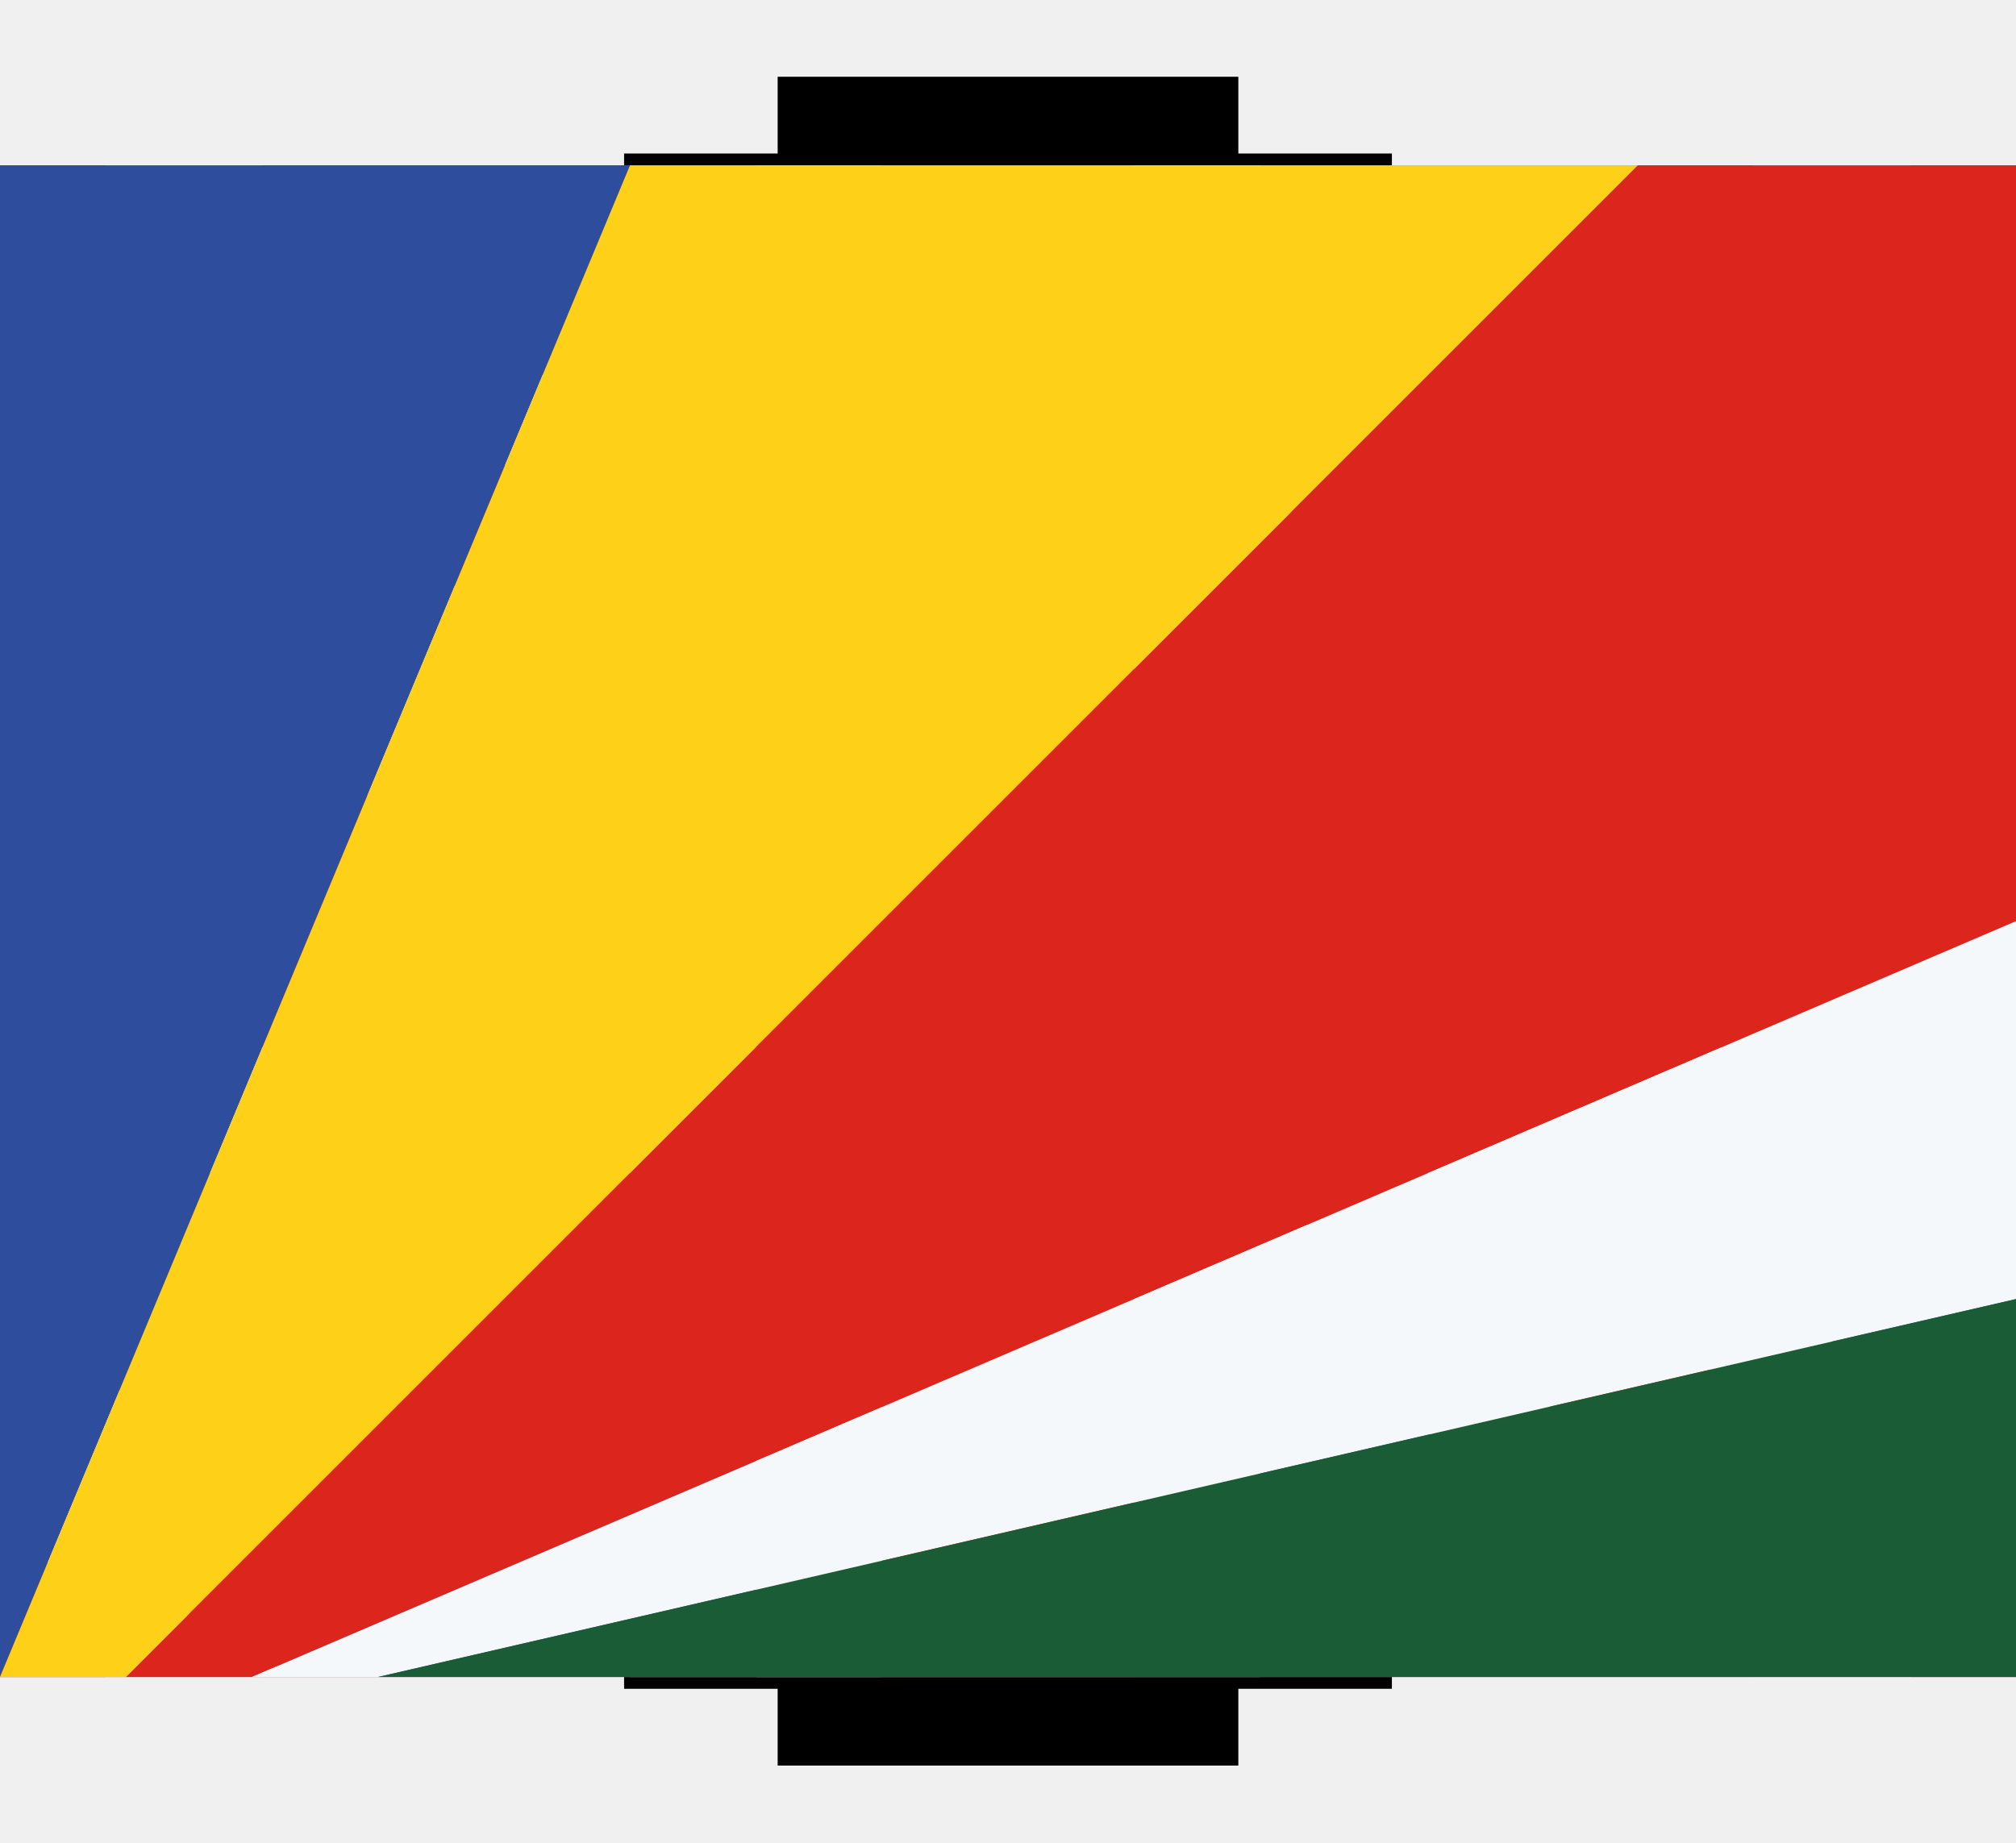
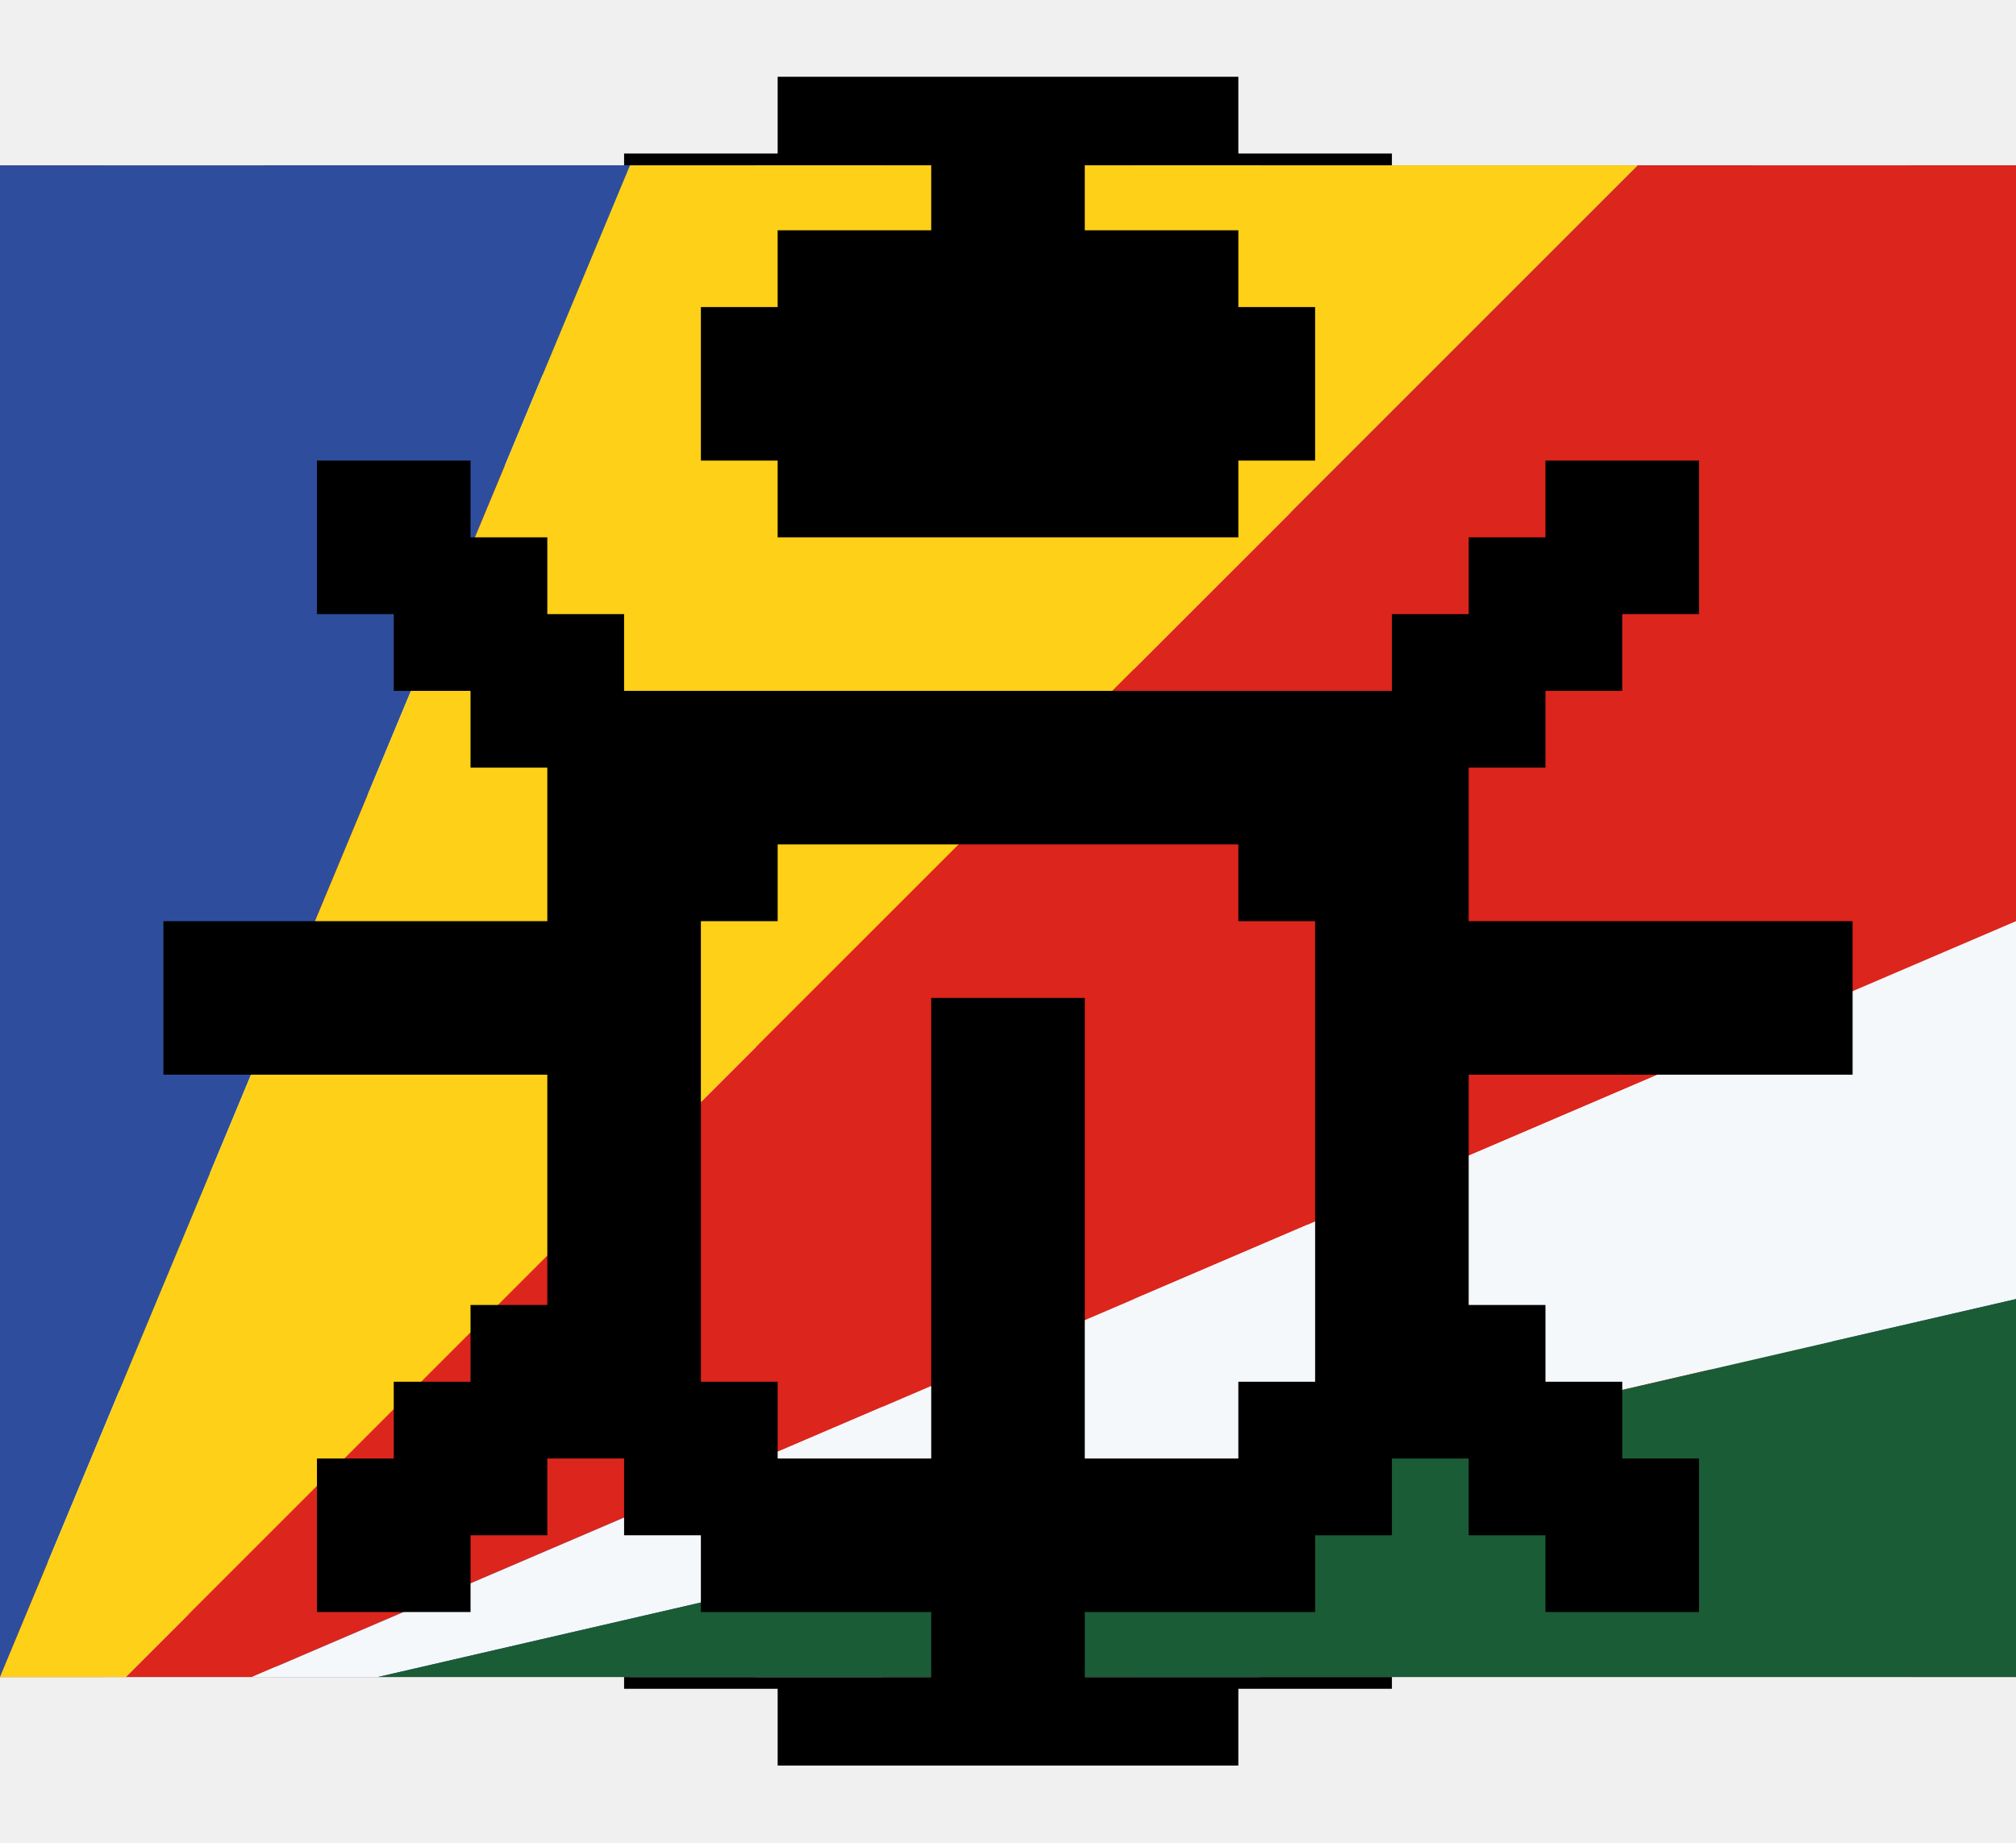
<svg xmlns="http://www.w3.org/2000/svg">
  <symbol id="regular-branch" viewBox="0 0 24 24" fill="none">
    <path d="M20 2V1H16V2H15V6H16V7H17V11H7V7H8V6H9V2H8V1H4V2H3V6H4V7H5V17H4V18H3V22H4V23H8V22H9V18H8V17H7V13H19V7H20V6H21V2H20ZM5 3H7V5H5V3ZM7 21H5V19H7V21ZM19 5H17V3H19V5Z" fill="currentColor" />
  </symbol>
  <symbol id="regular-code-block" viewBox="0 0 16 16" fill="none">
    <path d="M9.333 6.667H8.667V5.333H9.333V4.667H10V4H10.667V3.333H10V2.667H9.333V2H8.667V0.667H9.333V1.333H10V2H10.667V2.667H11.333V3.333H12V4H11.333V4.667H10.667V5.333H10V6H9.333V6.667Z" fill="currentColor" />
    <path d="M1.333 4H0.667V3.333H1.333V2.667H2V2H2.667V1.333H3.333V0.667H4V2H3.333V2.667H2.667V3.333H2V4H2.667V4.667H3.333V5.333H4V6.667H3.333V6H2.667V5.333H2V4.667H1.333V4Z" fill="currentColor" />
    <path d="M5.333 6.667H4.667V5.333H5.333V4H6V2.667H6.667V1.333H7.333V0.667H8V2H7.333V3.333H6.667V4.667H6V6H5.333V6.667Z" fill="currentColor" />
    <path d="M15.333 3.333V14.667H14.667V15.333H1.333V14.667H0.667V6H1.333V6.667H2V14H14V4H12.667V2.667H14.667V3.333H15.333Z" fill="currentColor" />
  </symbol>
  <symbol id="regular-face-grin" viewBox="0 0 16 16" fill="none">
    <path d="M10.667 9.333V10H5.333V9.333H4V11.333H4.667V12H5.333V12.667H10.667V12H11.333V11.333H12V9.333H10.667ZM10 11.333V12H6.667V11.333H7.333V10.667H10.667V11.333H10Z" fill="currentColor" />
    <path d="M14.667 6V4.667H14V3.333H13.333V2.667H12.667V2H11.333V1.333H10V0.667H6V1.333H4.667V2H3.333V2.667H2.667V3.333H2V4.667H1.333V6H0.667V10H1.333V11.333H2V12.667H2.667V13.333H3.333V14H4.667V14.667H6V15.333H10V14.667H11.333V14H12.667V13.333H13.333V12.667H14V11.333H14.667V10H15.333V6H14.667ZM14 10H13.333V11.333H12.667V12H12V12.667H11.333V13.333H10V14H6V13.333H4.667V12.667H4V12H3.333V11.333H2.667V10H2V6H2.667V4.667H3.333V4H4V3.333H4.667V2.667H6V2H10V2.667H11.333V3.333H12V4H12.667V4.667H13.333V6H14V10Z" fill="currentColor" />
    <path d="M6.667 5.333H4.667V7.333H6.667V5.333Z" fill="currentColor" />
    <path d="M11.333 5.333H9.333V7.333H11.333V5.333Z" fill="currentColor" />
  </symbol>
  <symbol id="regular-lock-open" viewBox="0 0 48 48" fill="none">
    <path d="M44 10V6H42V4H38V2H30V4H26V6H24V10H22V22H4V24H2V44H4V46H34V44H36V24H34V22H26V10H28V8H30V6H38V8H40V10H42V22H46V10H44ZM32 26V42H6V26H32Z" fill="currentColor" />
  </symbol>
  <symbol id="regular-plus" viewBox="0 0 48 48" fill="none">
    <path d="M46 22V26H26V46H22V26H2V22H22V2H26V22H46Z" fill="currentColor" />
  </symbol>
  <symbol id="regular-times" viewBox="0 0 24 24" fill="none">
    <path d="M14 13H15V14H16V15H17V16H18V17H19V18H20V19H21V20H22V21H21V22H20V21H19V20H18V19H17V18H16V17H15V16H14V15H13V14H11V15H10V16H9V17H8V18H7V19H6V20H5V21H4V22H3V21H2V20H3V19H4V18H5V17H6V16H7V15H8V14H9V13H10V11H9V10H8V9H7V8H6V7H5V6H4V5H3V4H2V3H3V2H4V3H5V4H6V5H7V6H8V7H9V8H10V9H11V10H13V9H14V8H15V7H16V6H17V5H18V4H19V3H20V2H21V3H22V4H21V5H20V6H19V7H18V8H17V9H16V10H15V11H14V13Z" fill="currentColor" />
  </symbol>
  <symbol id="regular-angle-down" viewBox="0 0 48 48" fill="none">
    <path d="M40 16V18H38V20H36V22H34V24H32V26H30V28H28V30H26V32H22V30H20V28H18V26H16V24H14V22H12V20H10V18H8V16H10V14H12V16H14V18H16V20H18V22H20V24H22V26H26V24H28V22H30V20H32V18H34V16H36V14H38V16H40Z" fill="currentColor" />
  </symbol>
  <symbol id="regular-arrow-right" viewBox="0 0 48 48" fill="none">
    <path d="M46 22V26H44V28H42V30H40V32H38V34H36V36H34V38H32V40H30V42H28V44H26V46H24V44H22V42H24V40H26V38H28V36H30V34H32V32H34V30H36V28H38V26H2V22H38V20H36V18H34V16H32V14H30V12H28V10H26V8H24V6H22V4H24V2H26V4H28V6H30V8H32V10H34V12H36V14H38V16H40V18H42V20H44V22H46Z" fill="currentColor" />
  </symbol>
  <symbol id="regular-sitemap" viewBox="0 0 24 24" fill="none">
    <path d="M22 17V16H21V12H20V11H13V8H15V2H9V8H11V11H4V12H3V16H2V17H1V21H2V22H6V21H7V17H6V16H5V13H11V16H10V17H9V21H10V22H14V21H15V17H14V16H13V13H19V16H18V17H17V21H18V22H22V21H23V17H22ZM13 18V20H11V18H13ZM21 18V20H19V18H21ZM3 20V18H5V20H3ZM11 6V4H13V6H11Z" fill="currentColor" />
  </symbol>
  <symbol id="regular-trash-alt" viewBox="0 0 48 48" fill="none">
    <path d="M36 10V8H34V6H32V4H30V2H18V4H16V6H14V8H12V10H4V14H8V44H10V46H38V42H40V14H42V10H36ZM16 8H18V6H30V8H32V10H16V8ZM36 42H12V14H36V42Z" fill="currentColor" />
    <path d="M20 18H16V38H20V18Z" fill="currentColor" />
    <path d="M32 18H28V38H32V18Z" fill="currentColor" />
  </symbol>
  <svg id="regular-globe" viewBox="0 0 48 48" fill="none">
    <path d="M44 18V14H42V10H40V8H38V6H34V4H30V2H18V4H14V6H10V8H8V10H6V14H4V18H2V32H4V34H6V38H8V40H10V42H14V44H18V46H30V44H34V42H38V40H40V38H42V34H44V30H46V18H44ZM42 20V28H36V20H42ZM32 8H34V10H38V14H40V16H34V10H32V8ZM28 36V40H26V42H22V40H20V36H18V32H30V36H28ZM32 20V28H16V20H32ZM18 12H20V8H22V6H26V8H28V12H30V16H18V12ZM8 14H10V10H14V8H16V10H14V16H8V14ZM6 28V20H12V28H6ZM10 38V34H8V32H14V38H16V40H14V38H10ZM38 34V38H34V40H32V38H34V32H40V34H38Z" fill="currentColor" />
  </svg>
  <svg id="regular-flag-da" viewBox="0 0 16 12" fill="none">
    <g>
      <rect width="16" height="12" fill="#F5F8FB" />
      <path d="M0 0H16V12H0V0Z" fill="#DC251C" />
      <path d="M7 0V5H16V7H7V12H5V7H0V5H5V0H7Z" fill="#F5F8FB" />
    </g>
  </svg>
  <svg id="regular-flag-en" viewBox="0 0 16 12" fill="none">
    <path d="M0 0H16V12H0V0Z" fill="#2E4E9D" />
    <path d="M16 10.438L10.083 6L16 1.562V0H13.917L8 4.438L2.083 0H0V1.562L5.917 6L0 10.438V12H2.083L8 7.563L13.917 12H16V10.438Z" fill="white" />
    <path fill-rule="evenodd" clip-rule="evenodd" d="M2.47361e-06 0L0 3.29813e-06V0.625L7.167 6L0 11.375V12H0.833L8 6.625L15.167 12H16V11.375L8.833 6L16 0.625V0H15.167L8 5.375L0.833 0H2.47361e-06Z" fill="#DC251C" />
    <path fill-rule="evenodd" clip-rule="evenodd" d="M6 4V0H10V4H16V8H10V12H6V8H0V4H6Z" fill="white" />
    <path fill-rule="evenodd" clip-rule="evenodd" d="M7 5V0H9V5H16V7H9V12H7V7H0V5H7Z" fill="#DC251C" />
  </svg>
  <svg id="regular-flag-null" viewBox="0 0 16 12" fill="none">
    <path d="M0 12L5 0H0V12Z" fill="#2E4E9D" />
    <path d="M0 12H1L13 0H5L0 12Z" fill="#FFD018" />
    <path d="M13 0L1 12H2L16 6V0H13Z" fill="#DC251C" />
    <path d="M16 6L2 12H3L16 9V6Z" fill="#F5F8FB" />
    <path d="M16 12V9L3 12H4H16Z" fill="#1A5C35" />
  </svg>
+   <svg id="regular-bug" viewBox="0 0 48 48" fill="none">
+     <path d="M18 12H16V8H18V6H22V4H26V6H30V8H32V12H30V14H18V12Z" fill="currentColor" />
+     <path d="M36 24V20H38V18H40V16H42V12H38V14H36V16H34V18H14V16H12V14H10V12H6V16H8V18H10V20H12V24H2V28H12V34H10V36H8V38H6V42H10V40H12V38H14V40H16V42H22V44H26V42H32V40H34V38H36V40H38V42H42V38H40V36H38V34H36V28H46V24H36ZM30 36V38H26V26H22V38H18V36H16V24H18V22H30V24H32V36H30Z" fill="currentColor" />
+   </svg>
</svg>
